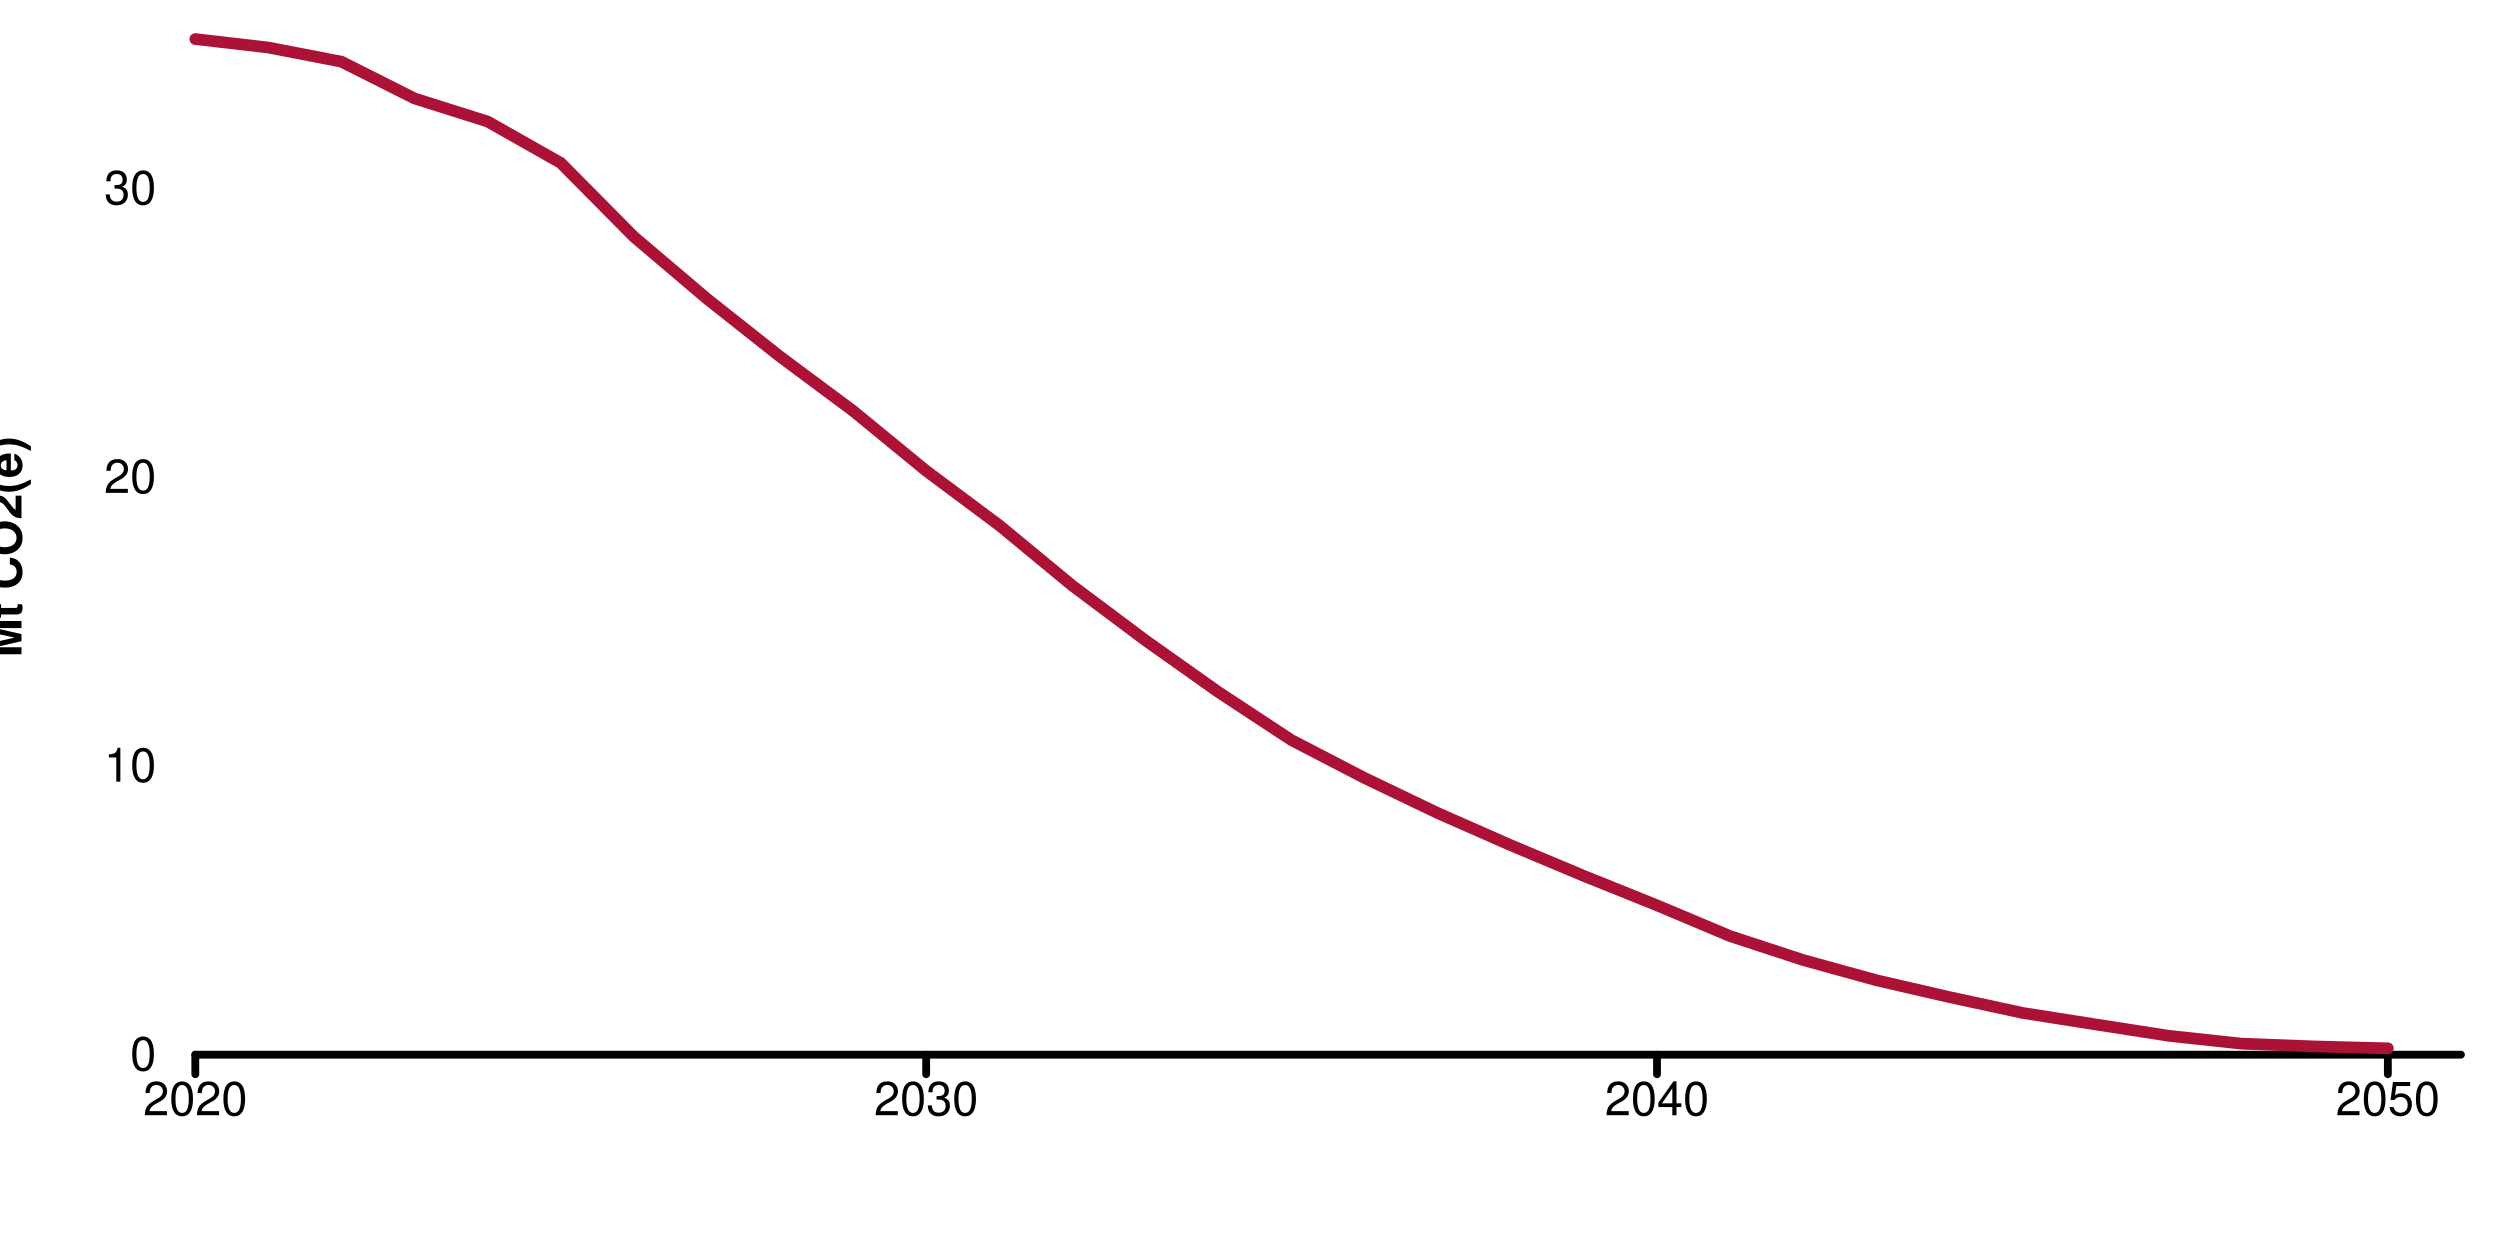
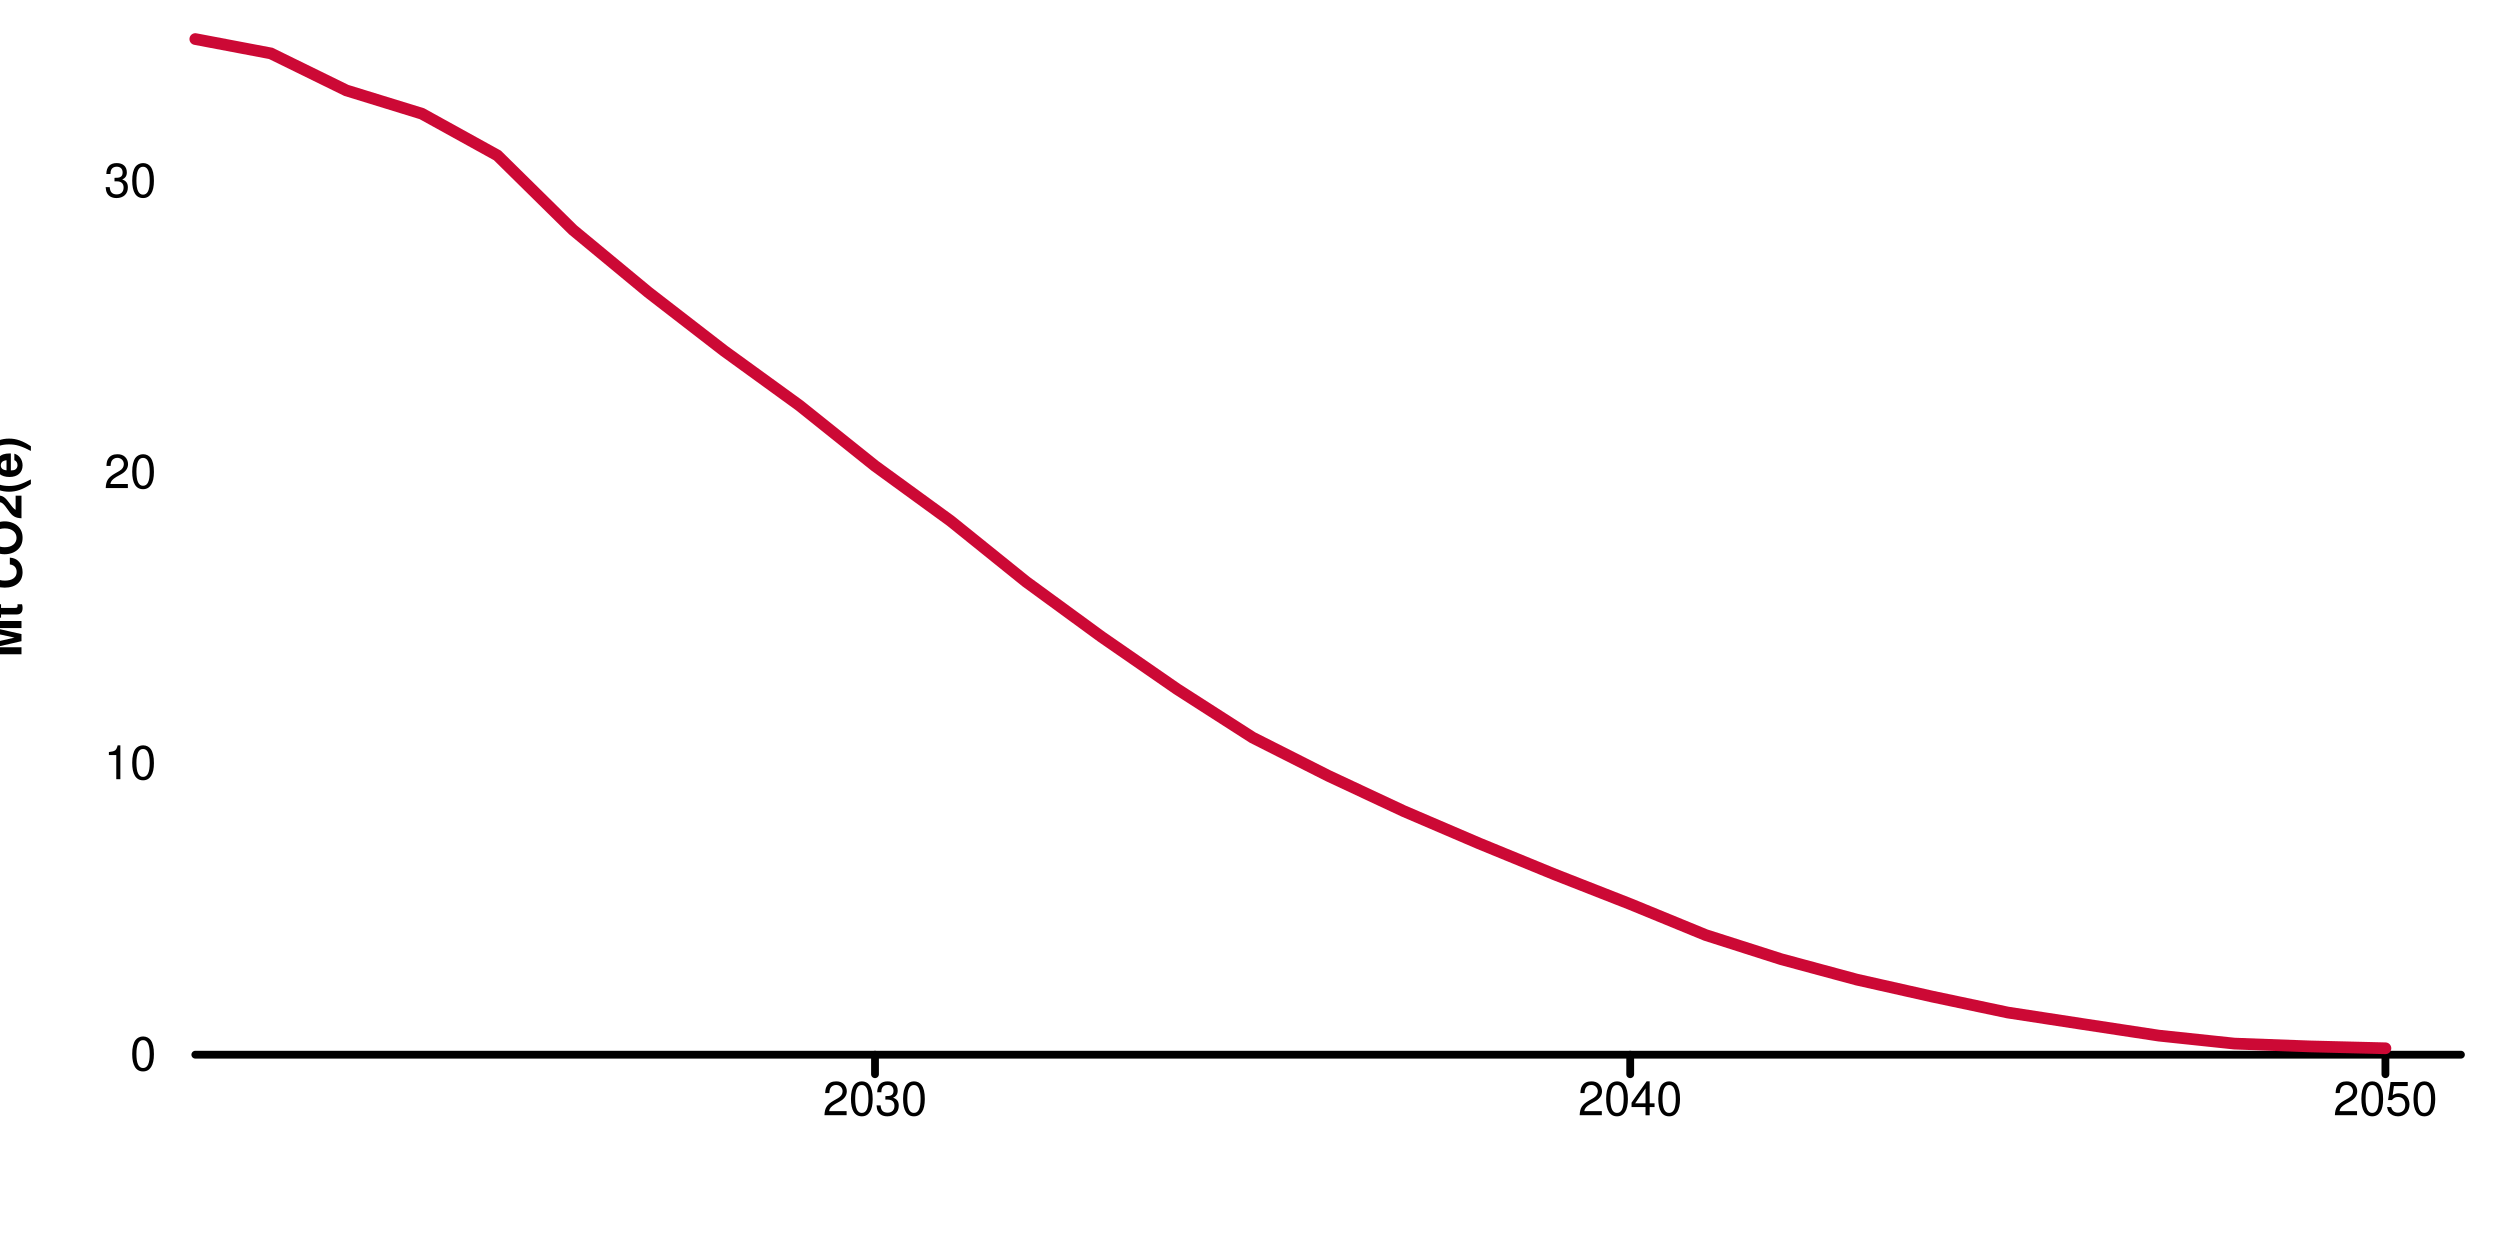
<svg xmlns="http://www.w3.org/2000/svg" width="640" height="320" viewBox="0 0 640 320" style="overflow:display" preserveAspectRatio="xMinYMin meet" overflow="visible">
  <defs>
    <style>
	.data-series path.line { fill-opacity: 0; }
	.data-series path.line.dotted { stroke-dasharray: 12 20 }
	.data-series circle { display: none; }
	.data-series:hover path.line, .data-series.on path.line { stroke-width: 5; }
	.data-series:hover circle, .data-series.on circle { display: inline; }
	.data-series circle:hover, .data-series circle.on { r: 6px!important; fill: black; }
	.grid { font-family: "Helvetica Neue",Helvetica,Arial,"Lucida Grande",sans-serif; }
	.grid line { stroke: rgb(0,0,0); stroke-width: 2; stroke-linecap: round; }
	.grid.grid-x text { text-anchor: middle; dominant-baseline: hanging; transform: translateY(10px); }
	.grid.grid-y text { text-anchor: end; dominant-baseline: middle; transform: translateX(-10px); }
	</style>
  </defs>
  <g class="grid grid-y">
    <line x1="50" y1="270" x2="630" y2="270" data-left="50" />
    <text x="50" y="270" text-anchor="end">0</text>
-     <text x="50" y="196.092" text-anchor="end">10</text>
-     <text x="50" y="122.185" text-anchor="end">20</text>
-     <text x="50" y="48.277" text-anchor="end">30</text>
+     <text x="50" y="195.472" text-anchor="end">10</text>
+     <text x="50" y="120.944" text-anchor="end">20</text>
+     <text x="50" y="46.416" text-anchor="end">30</text>
    <text style="text-anchor:middle;dominant-baseline:hanging;font-weight:bold;transform: translateY(140px) rotate(-90deg);">Mt CO2(e)</text>
  </g>
  <g class="grid grid-x">
-     <line class="tick" x1="50" y1="270" x2="50" y2="275" />
-     <text x="50" y="270" text-anchor="middle">2020</text>
-     <line class="tick" x1="237.097" y1="270" x2="237.097" y2="275" />
-     <text x="237.097" y="270" text-anchor="middle">2030</text>
-     <line class="tick" x1="424.194" y1="270" x2="424.194" y2="275" />
-     <text x="424.194" y="270" text-anchor="middle">2040</text>
-     <line class="tick" x1="611.29" y1="270" x2="611.29" y2="275" />
-     <text x="611.29" y="270" text-anchor="middle">2050</text>
+     <line class="tick" x1="224" y1="270" x2="224" y2="275" />
+     <text x="224" y="270" text-anchor="middle">2030</text>
+     <line class="tick" x1="417.333" y1="270" x2="417.333" y2="275" />
+     <text x="417.333" y="270" text-anchor="middle">2040</text>
+     <line class="tick" x1="610.667" y1="270" x2="610.667" y2="275" />
+     <text x="610.667" y="270" text-anchor="middle">2050</text>
    <text style="text-anchor:middle;dominant-baseline:hanging;font-weight:bold;transform: translateY(140px) rotate(-90deg);" />
  </g>
-   <g data-scenario="planning-scenario" class="data-series">
-     <path d="M 50.00,10.00L 68.71,12.17L 87.42,15.80L 106.13,25.21L 124.84,31.12L 143.55,41.71L 162.26,60.60L 180.97,76.47L 199.68,91.28L 218.39,105.19L 237.10,120.53L 255.81,134.48L 274.52,149.93L 293.23,163.93L 311.94,177.19L 330.65,189.49L 349.35,199.18L 368.06,208.15L 386.77,216.39L 405.48,224.24L 424.19,231.77L 442.90,239.64L 461.61,245.77L 480.32,250.94L 499.03,255.26L 517.74,259.30L 536.45,262.25L 555.16,265.16L 573.87,267.18L 592.58,267.89L 611.29,268.37" id="NPg Planning Scenario" class="line" stroke="#ab1236" stroke-width="3" stroke-linecap="round" />
-     <circle cx="50.00" cy="10.00" data-y="35.179" data-x="2020" r="4" fill="#ab1236" />
-     <circle cx="68.71" cy="12.17" data-y="34.886" data-x="2021" r="4" fill="#ab1236" />
-     <circle cx="87.42" cy="15.80" data-y="34.394" data-x="2022" r="4" fill="#ab1236" />
-     <circle cx="106.13" cy="25.21" data-y="33.121" data-x="2023" r="4" fill="#ab1236" />
-     <circle cx="124.84" cy="31.12" data-y="32.322" data-x="2024" r="4" fill="#ab1236" />
-     <circle cx="143.55" cy="41.71" data-y="30.889" data-x="2025" r="4" fill="#ab1236" />
-     <circle cx="162.26" cy="60.60" data-y="28.332" data-x="2026" r="4" fill="#ab1236" />
-     <circle cx="180.97" cy="76.47" data-y="26.185" data-x="2027" r="4" fill="#ab1236" />
-     <circle cx="199.68" cy="91.28" data-y="24.181" data-x="2028" r="4" fill="#ab1236" />
-     <circle cx="218.39" cy="105.19" data-y="22.299" data-x="2029" r="4" fill="#ab1236" />
-     <circle cx="237.10" cy="120.53" data-y="20.224" data-x="2030" r="4" fill="#ab1236" />
-     <circle cx="255.81" cy="134.48" data-y="18.337" data-x="2031" r="4" fill="#ab1236" />
-     <circle cx="274.52" cy="149.93" data-y="16.246" data-x="2032" r="4" fill="#ab1236" />
-     <circle cx="293.23" cy="163.93" data-y="14.352" data-x="2033" r="4" fill="#ab1236" />
-     <circle cx="311.94" cy="177.19" data-y="12.558" data-x="2034" r="4" fill="#ab1236" />
-     <circle cx="330.65" cy="189.49" data-y="10.893" data-x="2035" r="4" fill="#ab1236" />
-     <circle cx="349.35" cy="199.18" data-y="9.582" data-x="2036" r="4" fill="#ab1236" />
-     <circle cx="368.06" cy="208.15" data-y="8.368" data-x="2037" r="4" fill="#ab1236" />
-     <circle cx="386.77" cy="216.39" data-y="7.254" data-x="2038" r="4" fill="#ab1236" />
-     <circle cx="405.48" cy="224.24" data-y="6.191" data-x="2039" r="4" fill="#ab1236" />
-     <circle cx="424.19" cy="231.77" data-y="5.173" data-x="2040" r="4" fill="#ab1236" />
-     <circle cx="442.90" cy="239.64" data-y="4.108" data-x="2041" r="4" fill="#ab1236" />
-     <circle cx="461.61" cy="245.77" data-y="3.279" data-x="2042" r="4" fill="#ab1236" />
-     <circle cx="480.32" cy="250.94" data-y="2.579" data-x="2043" r="4" fill="#ab1236" />
-     <circle cx="499.03" cy="255.26" data-y="1.995" data-x="2044" r="4" fill="#ab1236" />
-     <circle cx="517.74" cy="259.30" data-y="1.448" data-x="2045" r="4" fill="#ab1236" />
-     <circle cx="536.45" cy="262.25" data-y="1.049" data-x="2046" r="4" fill="#ab1236" />
-     <circle cx="555.16" cy="265.16" data-y="0.655" data-x="2047" r="4" fill="#ab1236" />
-     <circle cx="573.87" cy="267.18" data-y="0.381" data-x="2048" r="4" fill="#ab1236" />
-     <circle cx="592.58" cy="267.89" data-y="0.285" data-x="2049" r="4" fill="#ab1236" />
-     <circle cx="611.29" cy="268.37" data-y="0.220" data-x="2050" r="4" fill="#ab1236" />
+   <g data-scenario="npg-planning-scenario" class="data-series">
+     <path d="M 50.00,10.00L 69.33,13.67L 88.67,23.15L 108.00,29.11L 127.33,39.79L 146.67,58.85L 166.00,74.85L 185.33,89.79L 204.67,103.81L 224.00,119.28L 243.33,133.34L 262.67,148.92L 282.00,163.04L 301.33,176.41L 320.67,188.82L 340.00,198.59L 359.33,207.64L 378.67,215.93L 398.00,223.86L 417.33,231.44L 436.67,239.38L 456.00,245.56L 475.33,250.78L 494.67,255.13L 514.00,259.21L 533.33,262.18L 552.67,265.12L 572.00,267.16L 591.33,267.88L 610.67,268.36" id="NPg Planning scenario" class="line" stroke="#cc0935" stroke-width="3" stroke-linecap="round" />
+     <circle cx="50.00" cy="10.00" data-y="34.88623733" data-x="2021" r="4" fill="#cc0935" />
+     <circle cx="69.33" cy="13.67" data-y="34.39444922" data-x="2022" r="4" fill="#cc0935" />
+     <circle cx="88.67" cy="23.15" data-y="33.12113949" data-x="2023" r="4" fill="#cc0935" />
+     <circle cx="108.00" cy="29.11" data-y="32.3219204" data-x="2024" r="4" fill="#cc0935" />
+     <circle cx="127.33" cy="39.79" data-y="30.88868177" data-x="2025" r="4" fill="#cc0935" />
+     <circle cx="146.67" cy="58.85" data-y="28.33214507" data-x="2026" r="4" fill="#cc0935" />
+     <circle cx="166.00" cy="74.85" data-y="26.18467277" data-x="2027" r="4" fill="#cc0935" />
+     <circle cx="185.33" cy="89.79" data-y="24.18075712" data-x="2028" r="4" fill="#cc0935" />
+     <circle cx="204.67" cy="103.81" data-y="22.29941961" data-x="2029" r="4" fill="#cc0935" />
+     <circle cx="224.00" cy="119.28" data-y="20.22364966" data-x="2030" r="4" fill="#cc0935" />
+     <circle cx="243.33" cy="133.34" data-y="18.33698608" data-x="2031" r="4" fill="#cc0935" />
+     <circle cx="262.67" cy="148.92" data-y="16.24639693" data-x="2032" r="4" fill="#cc0935" />
+     <circle cx="282.00" cy="163.04" data-y="14.35157228" data-x="2033" r="4" fill="#cc0935" />
+     <circle cx="301.33" cy="176.41" data-y="12.55832502" data-x="2034" r="4" fill="#cc0935" />
+     <circle cx="320.67" cy="188.82" data-y="10.89264661" data-x="2035" r="4" fill="#cc0935" />
+     <circle cx="340.00" cy="198.59" data-y="9.582072095" data-x="2036" r="4" fill="#cc0935" />
+     <circle cx="359.33" cy="207.64" data-y="8.367612352" data-x="2037" r="4" fill="#cc0935" />
+     <circle cx="378.67" cy="215.93" data-y="7.254486171" data-x="2038" r="4" fill="#cc0935" />
+     <circle cx="398.00" cy="223.86" data-y="6.191408758" data-x="2039" r="4" fill="#cc0935" />
+     <circle cx="417.33" cy="231.44" data-y="5.173389698" data-x="2040" r="4" fill="#cc0935" />
+     <circle cx="436.67" cy="239.38" data-y="4.108110367" data-x="2041" r="4" fill="#cc0935" />
+     <circle cx="456.00" cy="245.56" data-y="3.279335993" data-x="2042" r="4" fill="#cc0935" />
+     <circle cx="475.33" cy="250.78" data-y="2.579018768" data-x="2043" r="4" fill="#cc0935" />
+     <circle cx="494.67" cy="255.13" data-y="1.995023632" data-x="2044" r="4" fill="#cc0935" />
+     <circle cx="514.00" cy="259.21" data-y="1.448057442" data-x="2045" r="4" fill="#cc0935" />
+     <circle cx="533.33" cy="262.18" data-y="1.049046159" data-x="2046" r="4" fill="#cc0935" />
+     <circle cx="552.67" cy="265.12" data-y="0.654529489" data-x="2047" r="4" fill="#cc0935" />
+     <circle cx="572.00" cy="267.16" data-y="0.380736615" data-x="2048" r="4" fill="#cc0935" />
+     <circle cx="591.33" cy="267.88" data-y="0.285127765" data-x="2049" r="4" fill="#cc0935" />
+     <circle cx="610.67" cy="268.36" data-y="0.219863684" data-x="2050" r="4" fill="#cc0935" />
  </g>
</svg>
